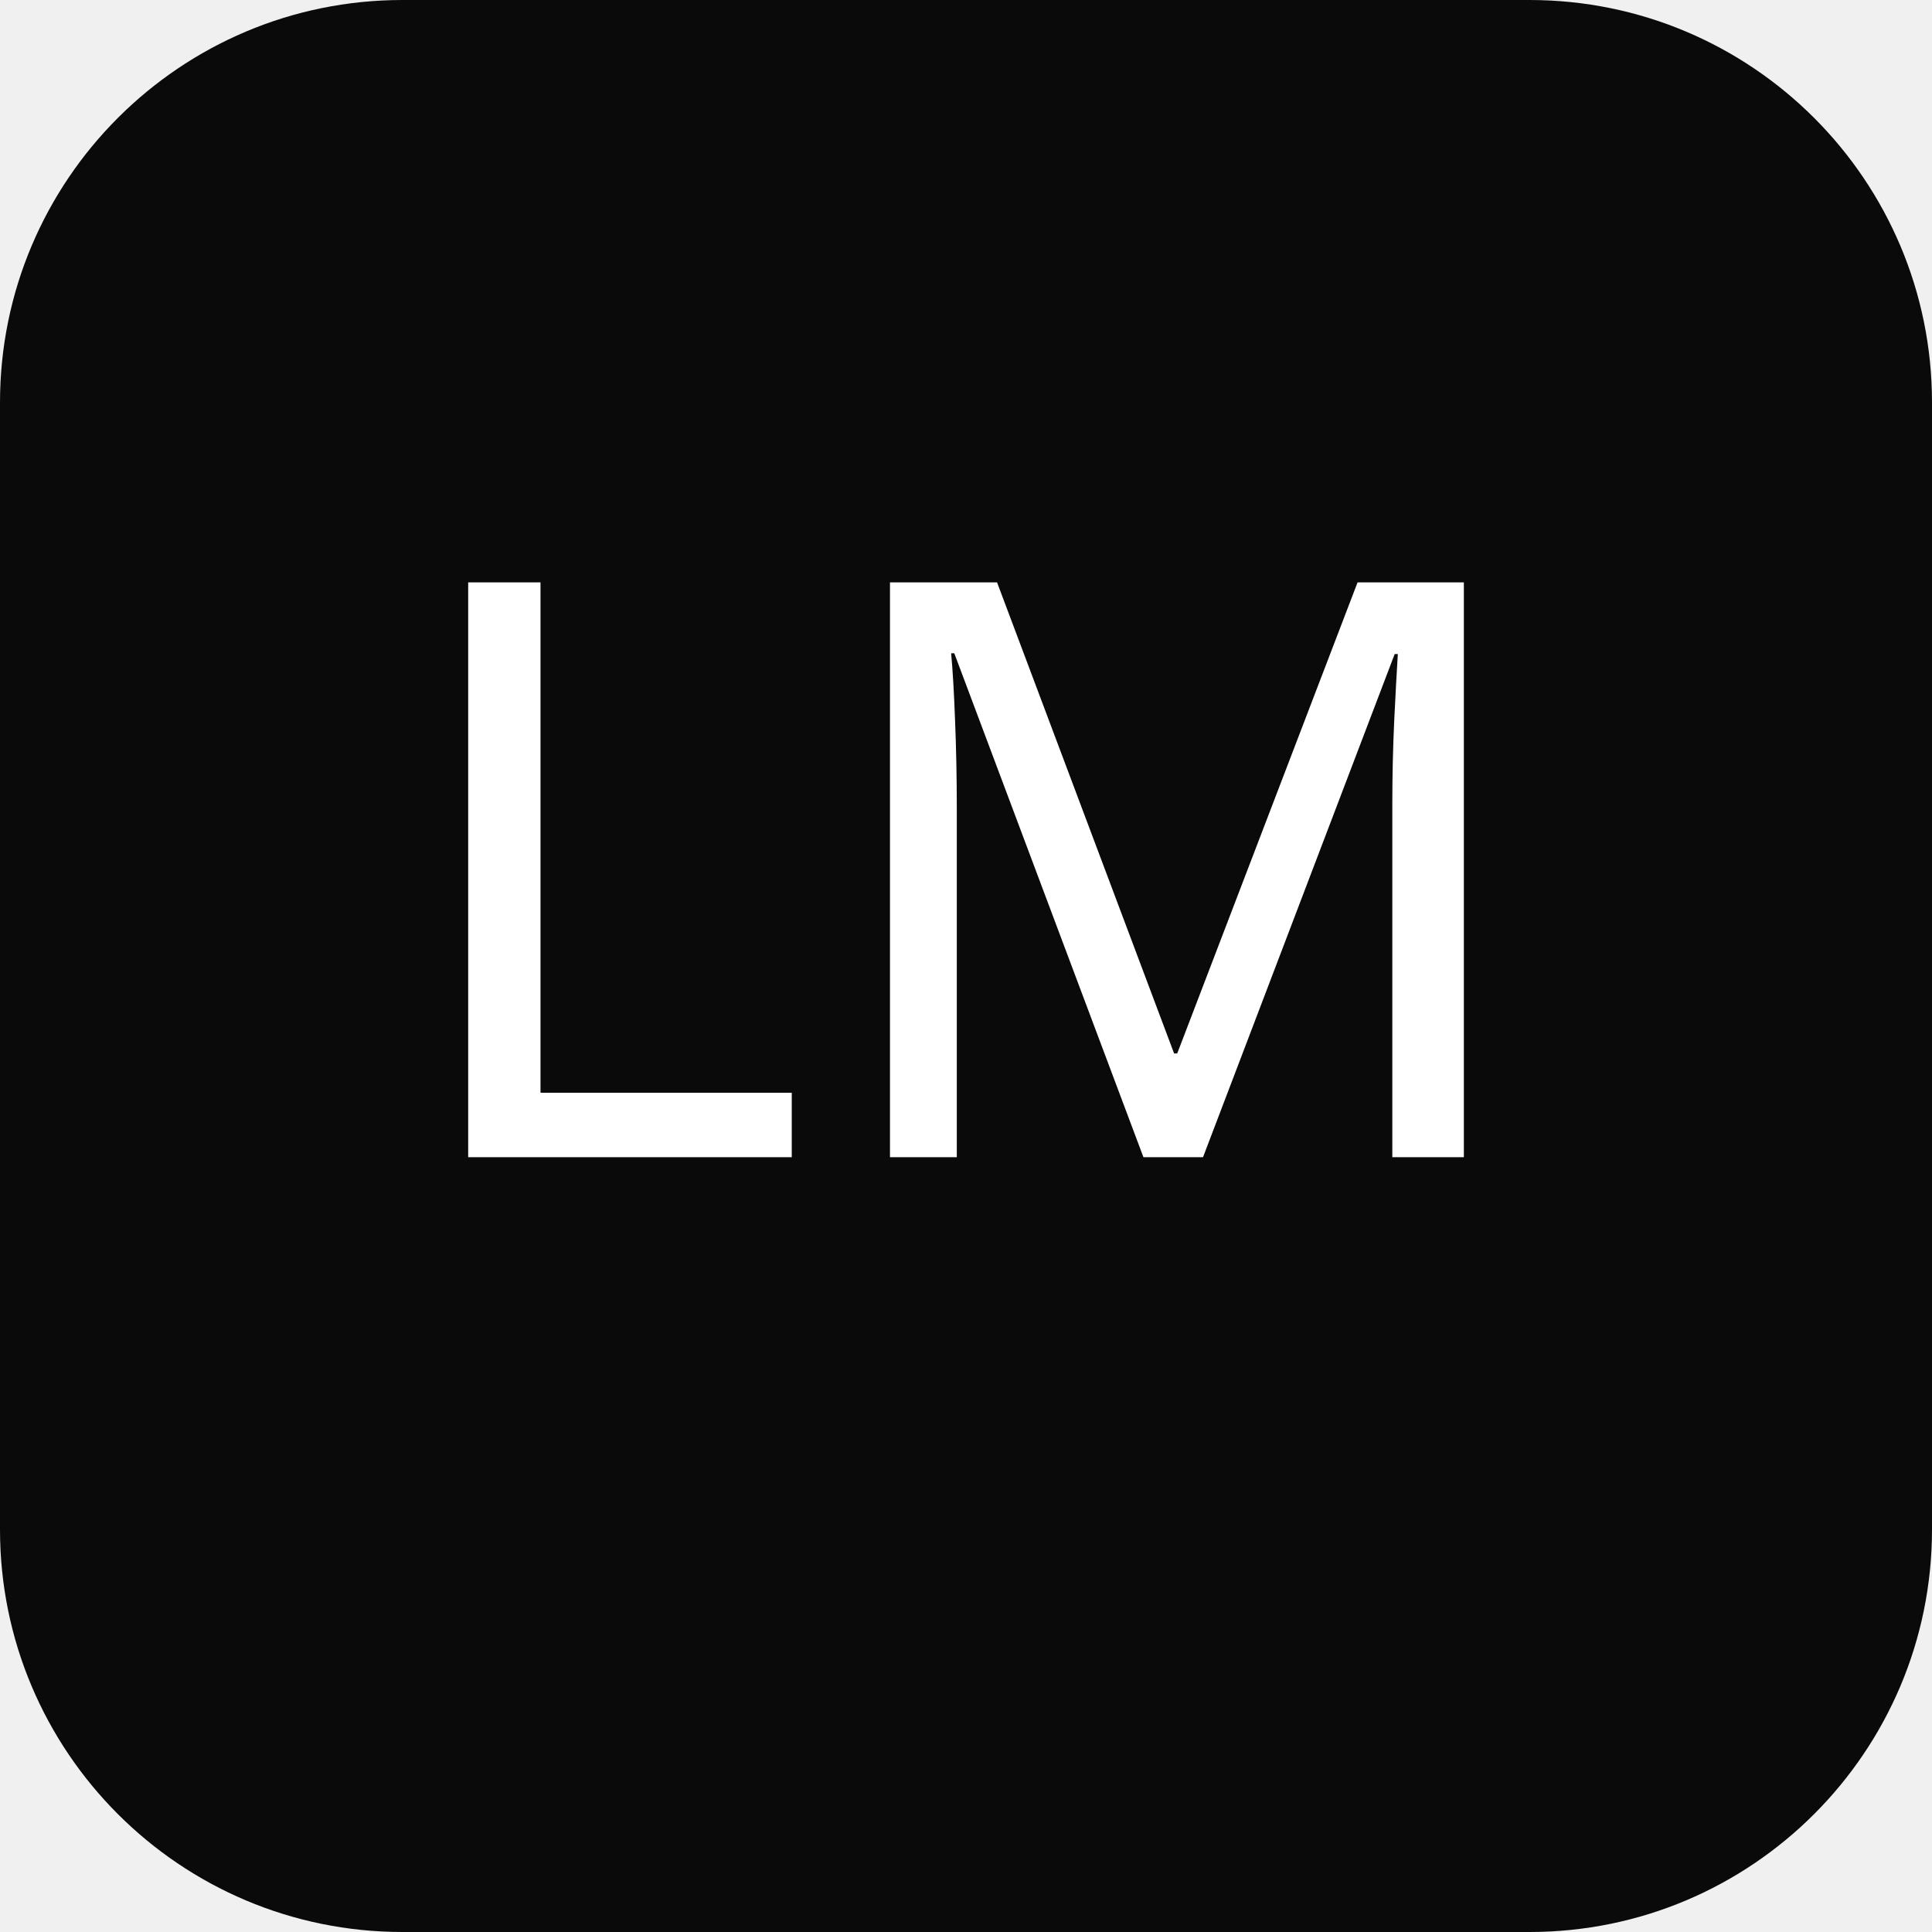
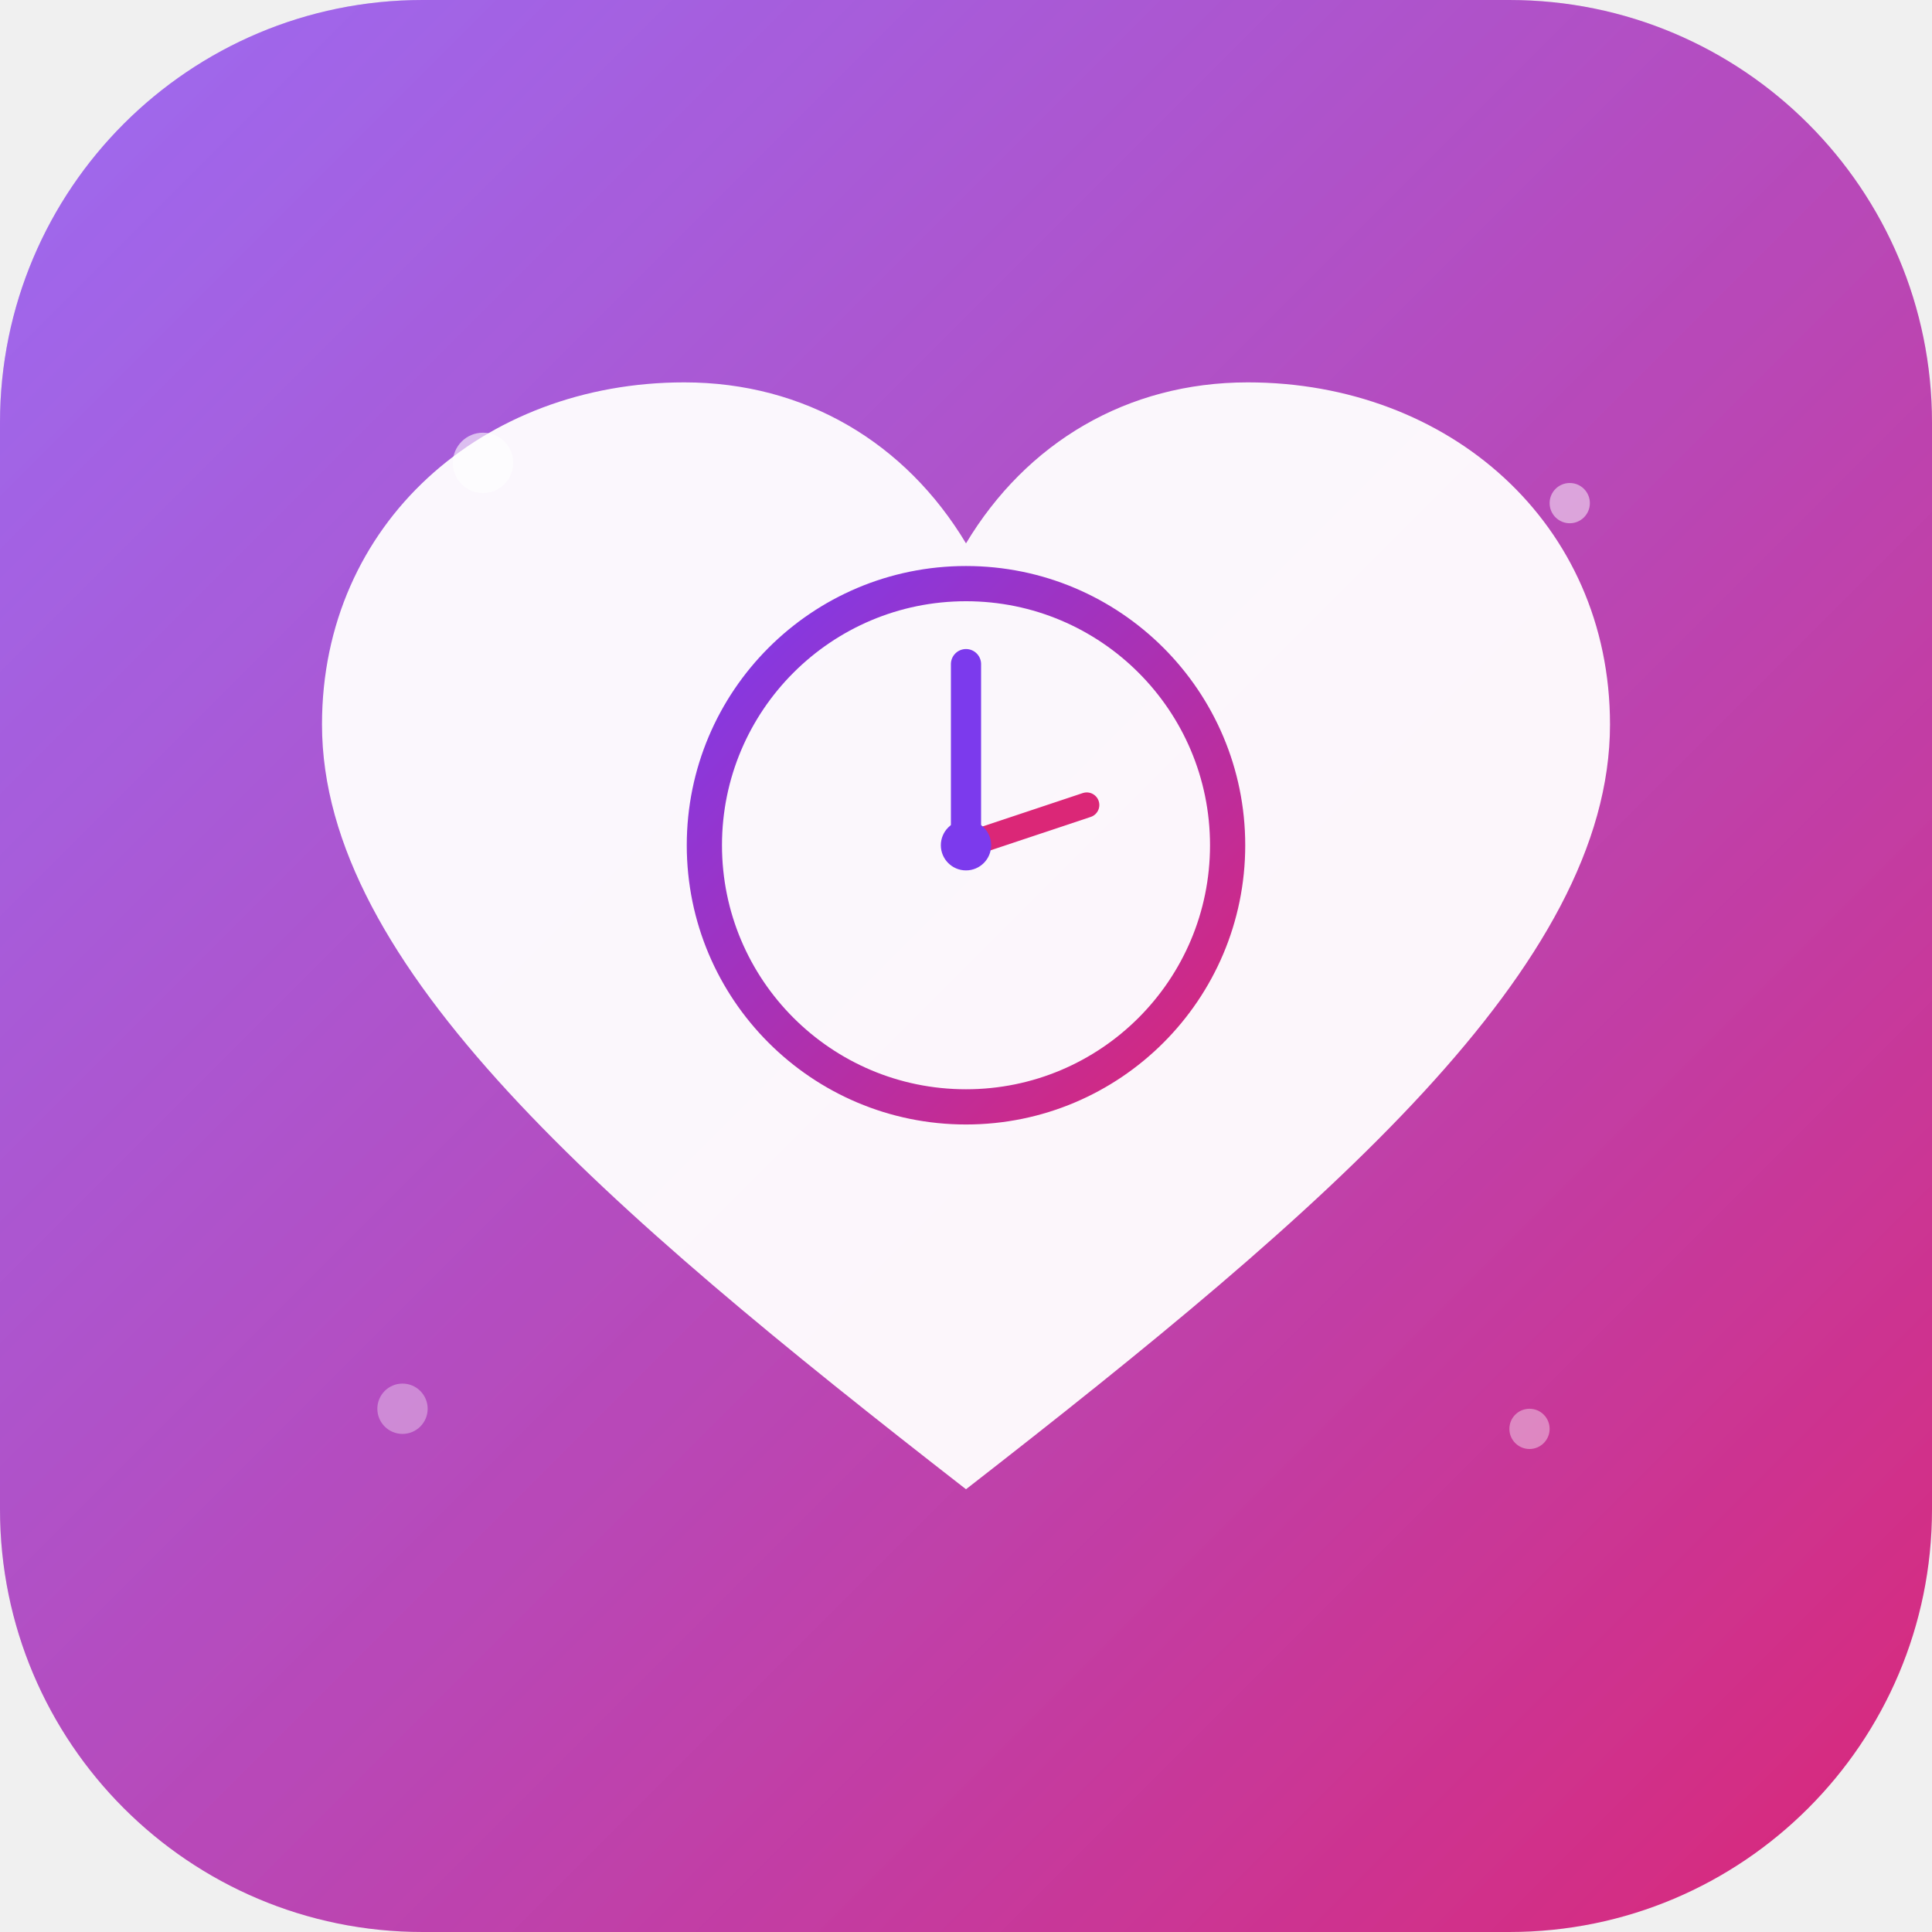
<svg xmlns="http://www.w3.org/2000/svg" width="192" height="192" viewBox="0 0 192 192">
-   <rect width="192" height="192" rx="40" fill="#0a0a0a" />
-   <text x="96" y="115" font-family="sans-serif" font-size="80" fill="white" text-anchor="middle">LM</text>
+   <defs>
+     <linearGradient id="bg" x1="0%" y1="0%" x2="100%" y2="100%">
+       <stop offset="0%" stop-color="#7c3aed" />
+       <stop offset="100%" stop-color="#db2777" />
+     </linearGradient>
+     <linearGradient id="shine" x1="0%" y1="0%" x2="100%" y2="100%">
+       <stop offset="0%" stop-color="rgba(255,255,255,0.25)" />
+       <stop offset="100%" stop-color="rgba(255,255,255,0)" />
+     </linearGradient>
+   </defs>
+   <rect width="192" height="192" rx="42" fill="url(#bg)" />
+   <rect width="192" height="192" rx="42" fill="url(#shine)" />
+   <path d="M96 148 C60 120 32 96 32 72 C32 52 48 38 68 38 C80 38 90 44 96 54 C102 44 112 38 124 38 C144 38 160 52 160 72 C160 96 132 120 96 148Z" fill="rgba(255,255,255,0.95)" />
+   <circle cx="96" cy="84" r="26" fill="none" stroke="url(#bg)" stroke-width="3.5" />
+   <line x1="96" y1="84" x2="96" y2="66" stroke="#7c3aed" stroke-width="3" stroke-linecap="round" />
+   <line x1="96" y1="84" x2="108" y2="80" stroke="#db2777" stroke-width="2.5" stroke-linecap="round" />
+   <circle cx="96" cy="84" r="2.5" fill="#7c3aed" />
+   <circle cx="48" cy="46" r="3" fill="rgba(255,255,255,0.6)" />
+   <circle cx="152" cy="142" r="2" fill="rgba(255,255,255,0.4)" />
+   <circle cx="40" cy="140" r="2.5" fill="rgba(255,255,255,0.35)" />
+   <circle cx="156" cy="50" r="2" fill="rgba(255,255,255,0.5)" />
</svg>
